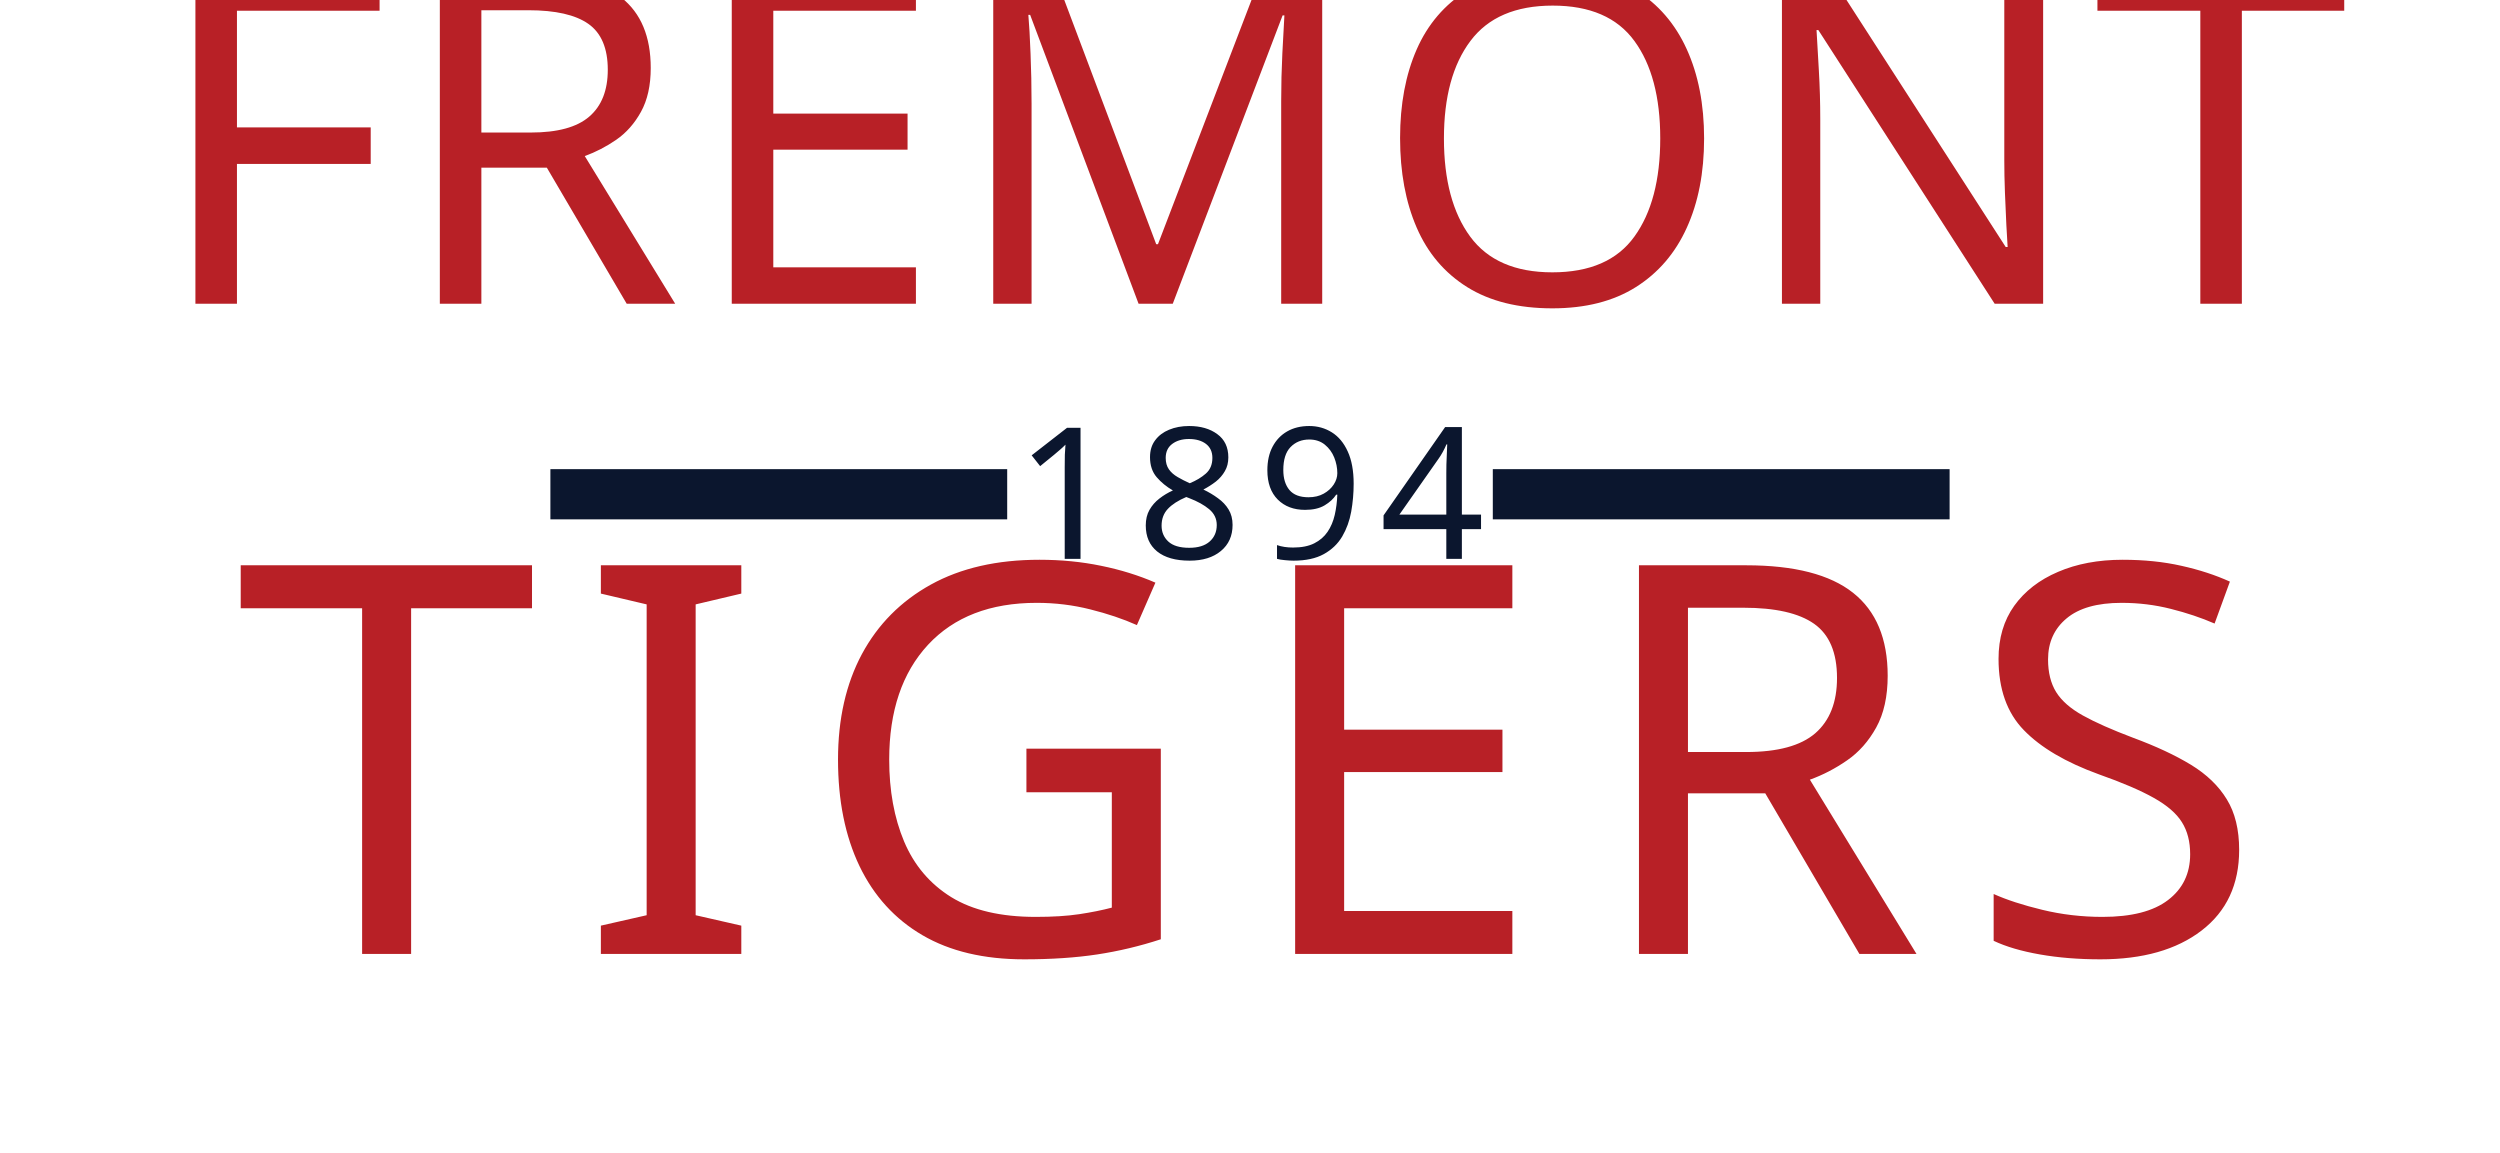
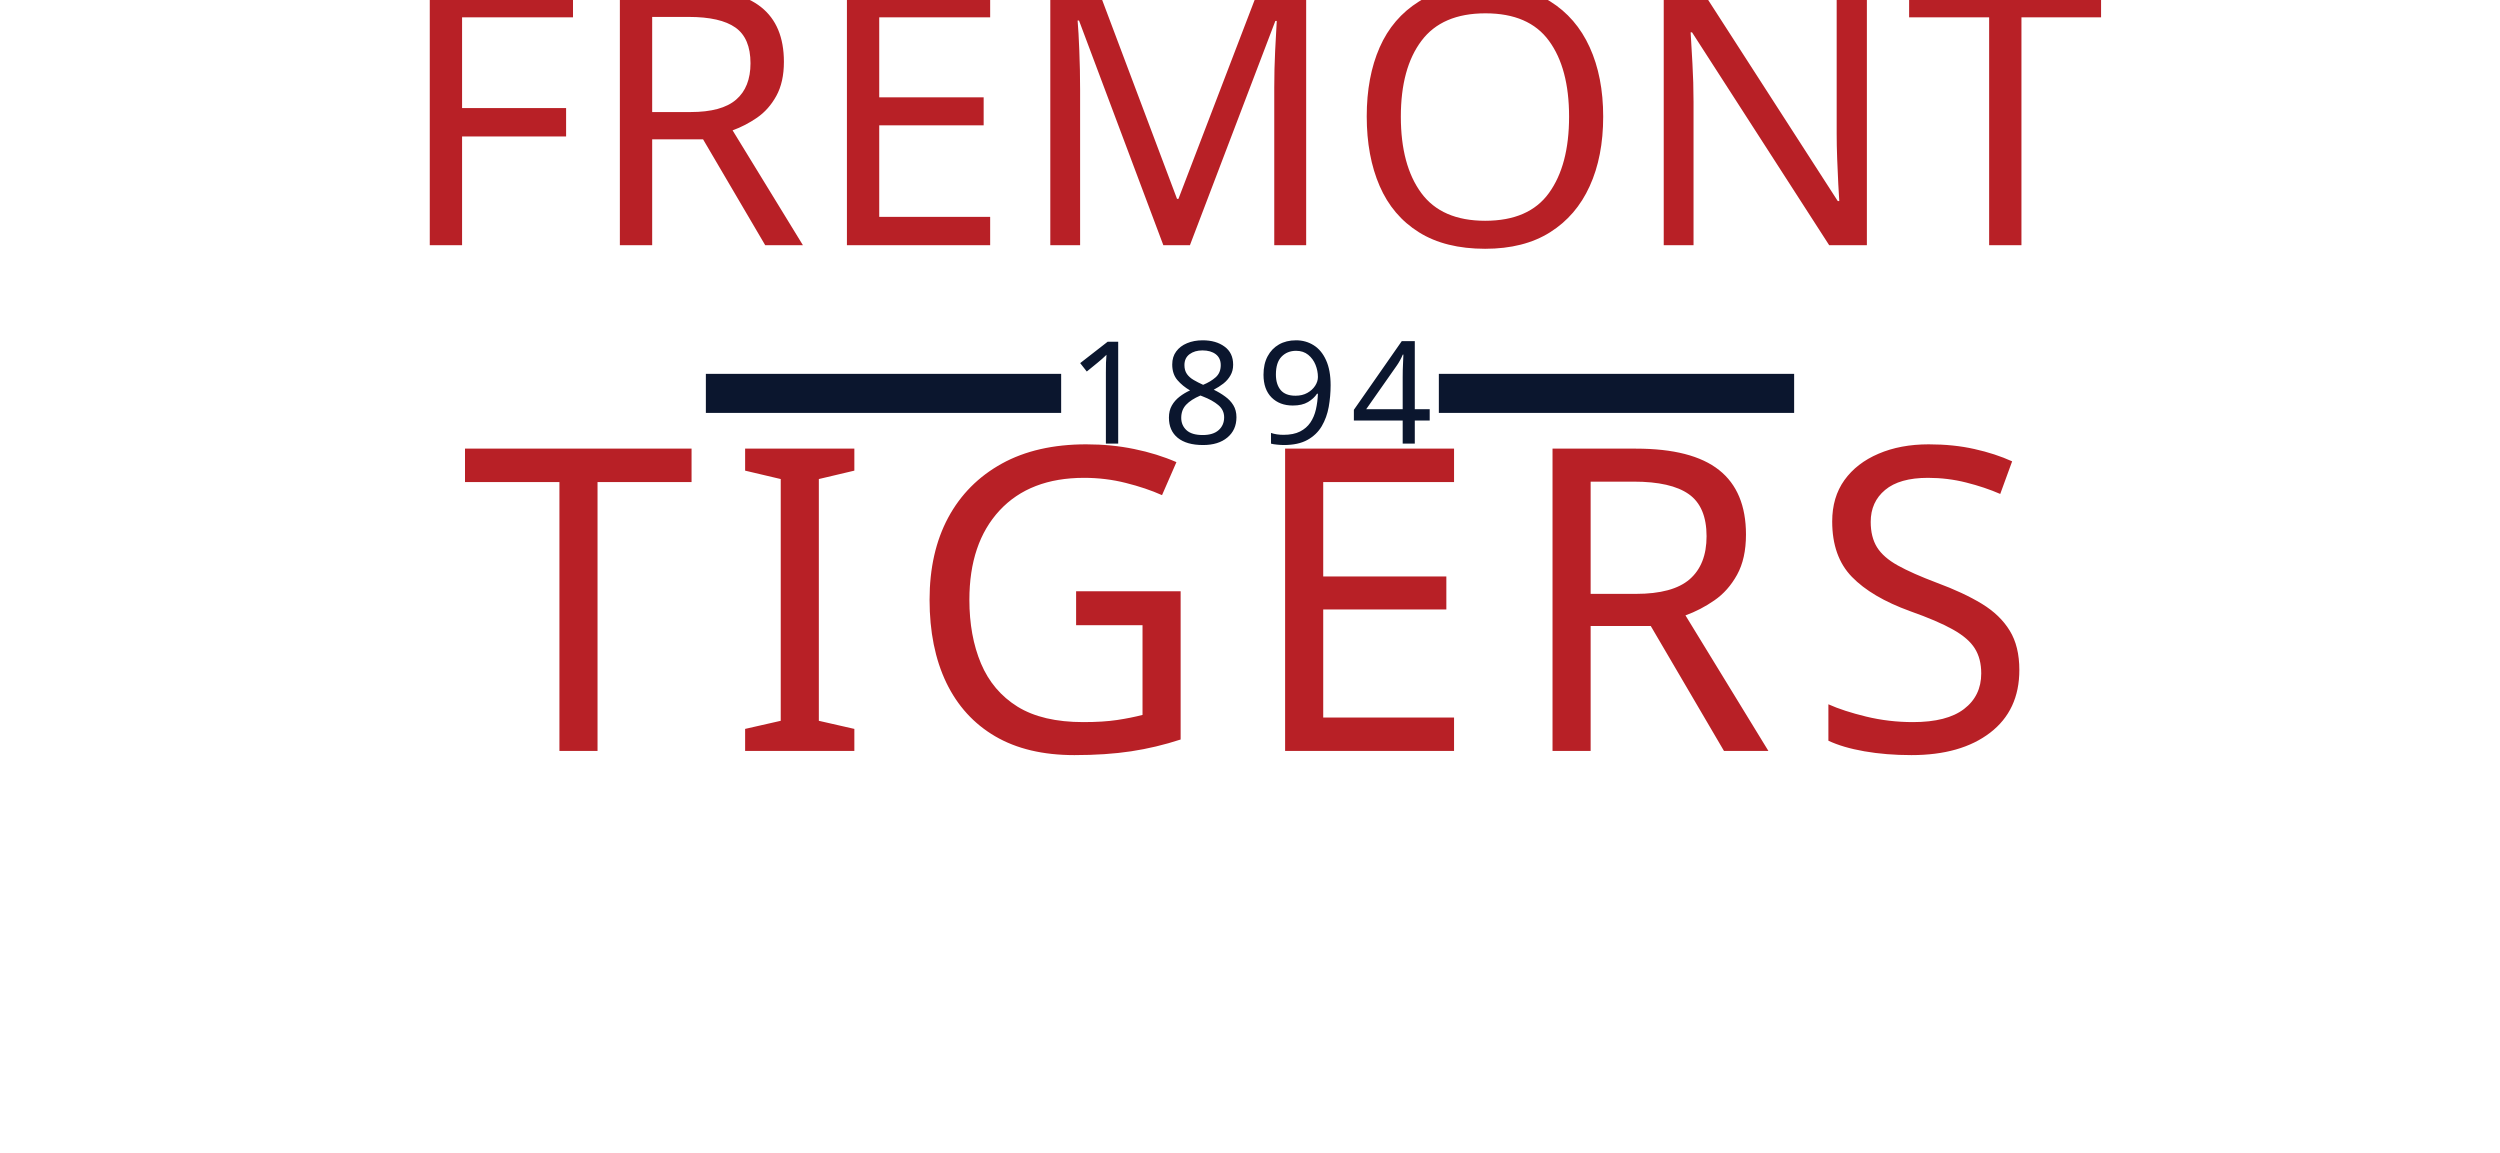
<svg xmlns="http://www.w3.org/2000/svg" version="1.1" id="layout" data-colorable="special_text" preserveAspectRatio="xMidYMid meet">
-   <svg viewBox="0 0 180 140" y="3.5%">
+   <svg viewBox="0 0 180 180" y="3.5%">
    <defs>
      <style type="text/css">
                
				#layout svg {
					overflow: visible;
				}
                        @font-face {
                    font-family: 'heritage';
                    src: url('http://richardsonsports.com/customizer/fonts/bebaskai-regular.woff') format('woff');
                    font-weight: normal;
                    font-style: normal;
                }
		
            </style>
    </defs>
    <svg id="graphic-1" x="0px" y="48px" viewBox="0 0 170 13" height="13px" preserveAspectRatio="xMidYMid meet" class="draggable" xml:space="preserve" data-colorable="graphic" version="1.1">
      <path id="color-1" class="drag-target color-1" fill="#0B162E" d="M55.5,4.1h-55.5v6.1h55.5z" />
    </svg>
    <svg id="graphic-2" x="0px" y="48px" viewBox="0 0 170 13" height="13px" preserveAspectRatio="xMidYMid meet" class="draggable" xml:space="preserve" data-colorable="graphic" version="1.1">
      <path id="color-1" class="drag-target color-1" fill="#0B162E" d="M170,10.2h-55.5v-6.1h55.5z" />
    </svg>
    <svg id="top_text-wrapper" class="draggable" y="32" height="56px" preserveAspectRatio="xMidYMin meet">
      <text id="top_text" data-name="top_text" data-text-max="10" class="top_text text drag-target scalable" x="50%" text-anchor="middle" fill="#B82026" font-family="heritage" font-size="56.06px" data-font-max="56.06" letter-spacing="0.6">FREMONT</text>
    </svg>
    <svg id="year_text-wrapper" class="draggable" y="63" preserveAspectRatio="xMidYMin meet" height="25.5px">
      <text id="year_text" data-name="year_text" data-text-max="4" class="year_text text drag-target scalable" x="50%" text-anchor="middle" fill="#0B162E" font-family="heritage" font-size="22.3px" data-font-max="22.3" letter-spacing="2">1894</text>
    </svg>
    <svg id="bottom_text-wrapper" class="draggable" y="111" height="66px" preserveAspectRatio="xMidYMin meet">
      <text id="bottom_text" data-name="bottom_text" data-text-max="10" class="bottom_text text drag-target scalable" x="50%" text-anchor="middle" fill="#B82026" font-family="heritage" font-size="66.14px" data-font-max="66.14" letter-spacing="5">TIGERS</text>
    </svg>
  </svg>
</svg>
